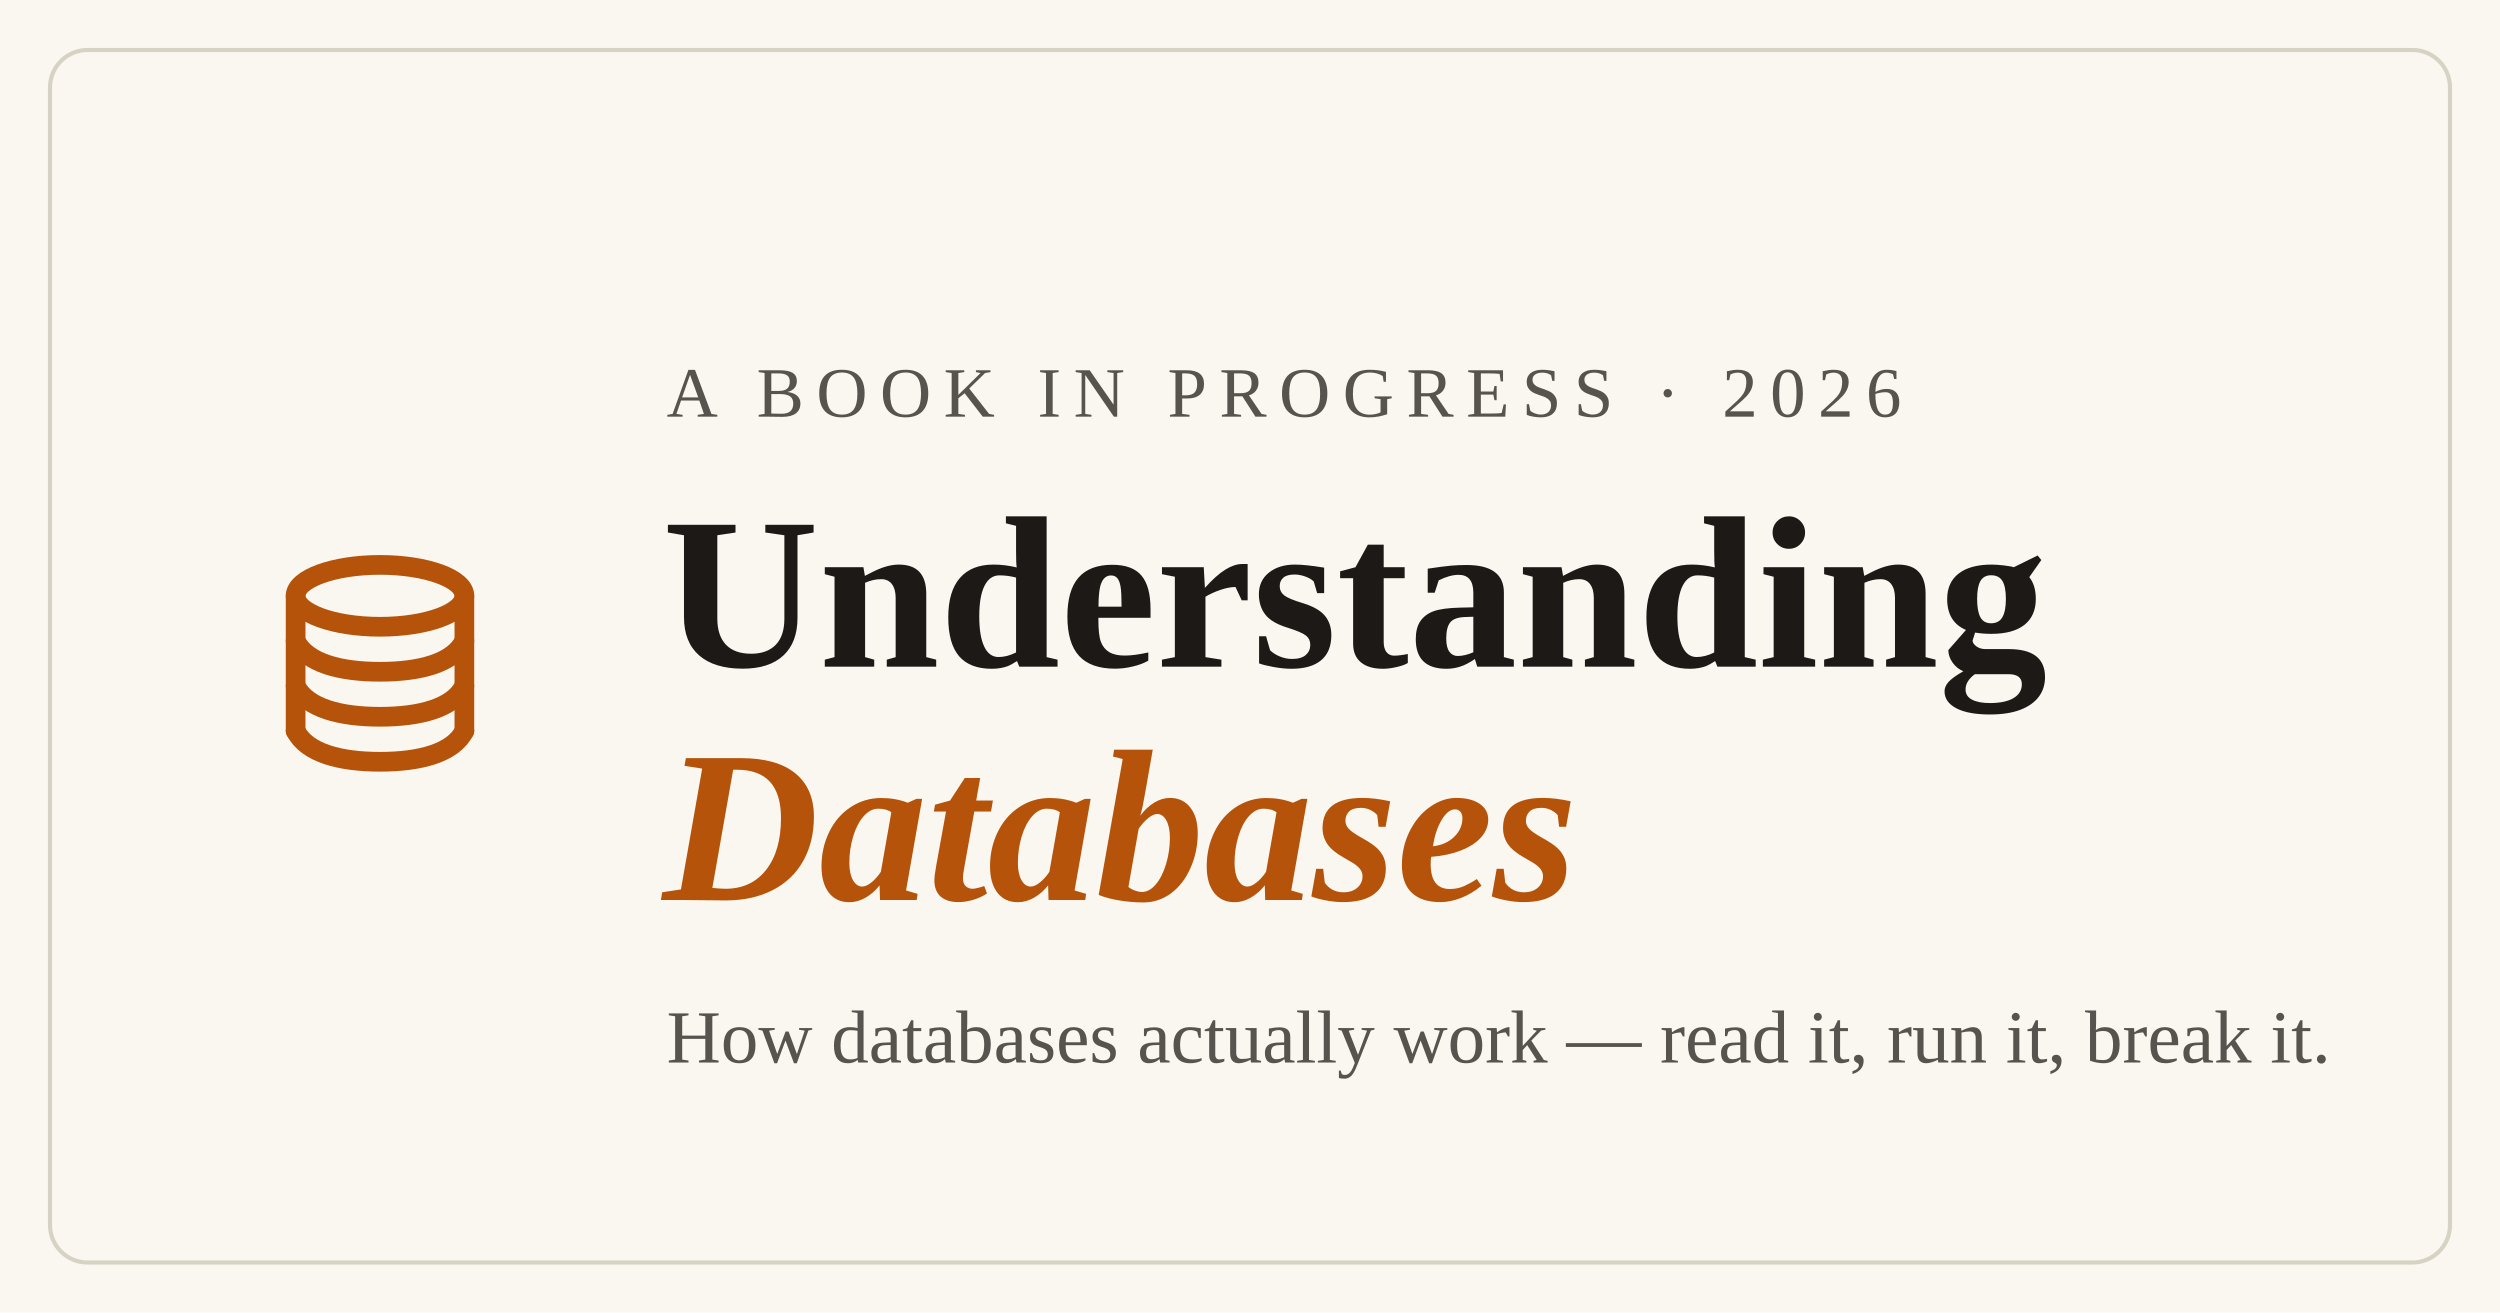
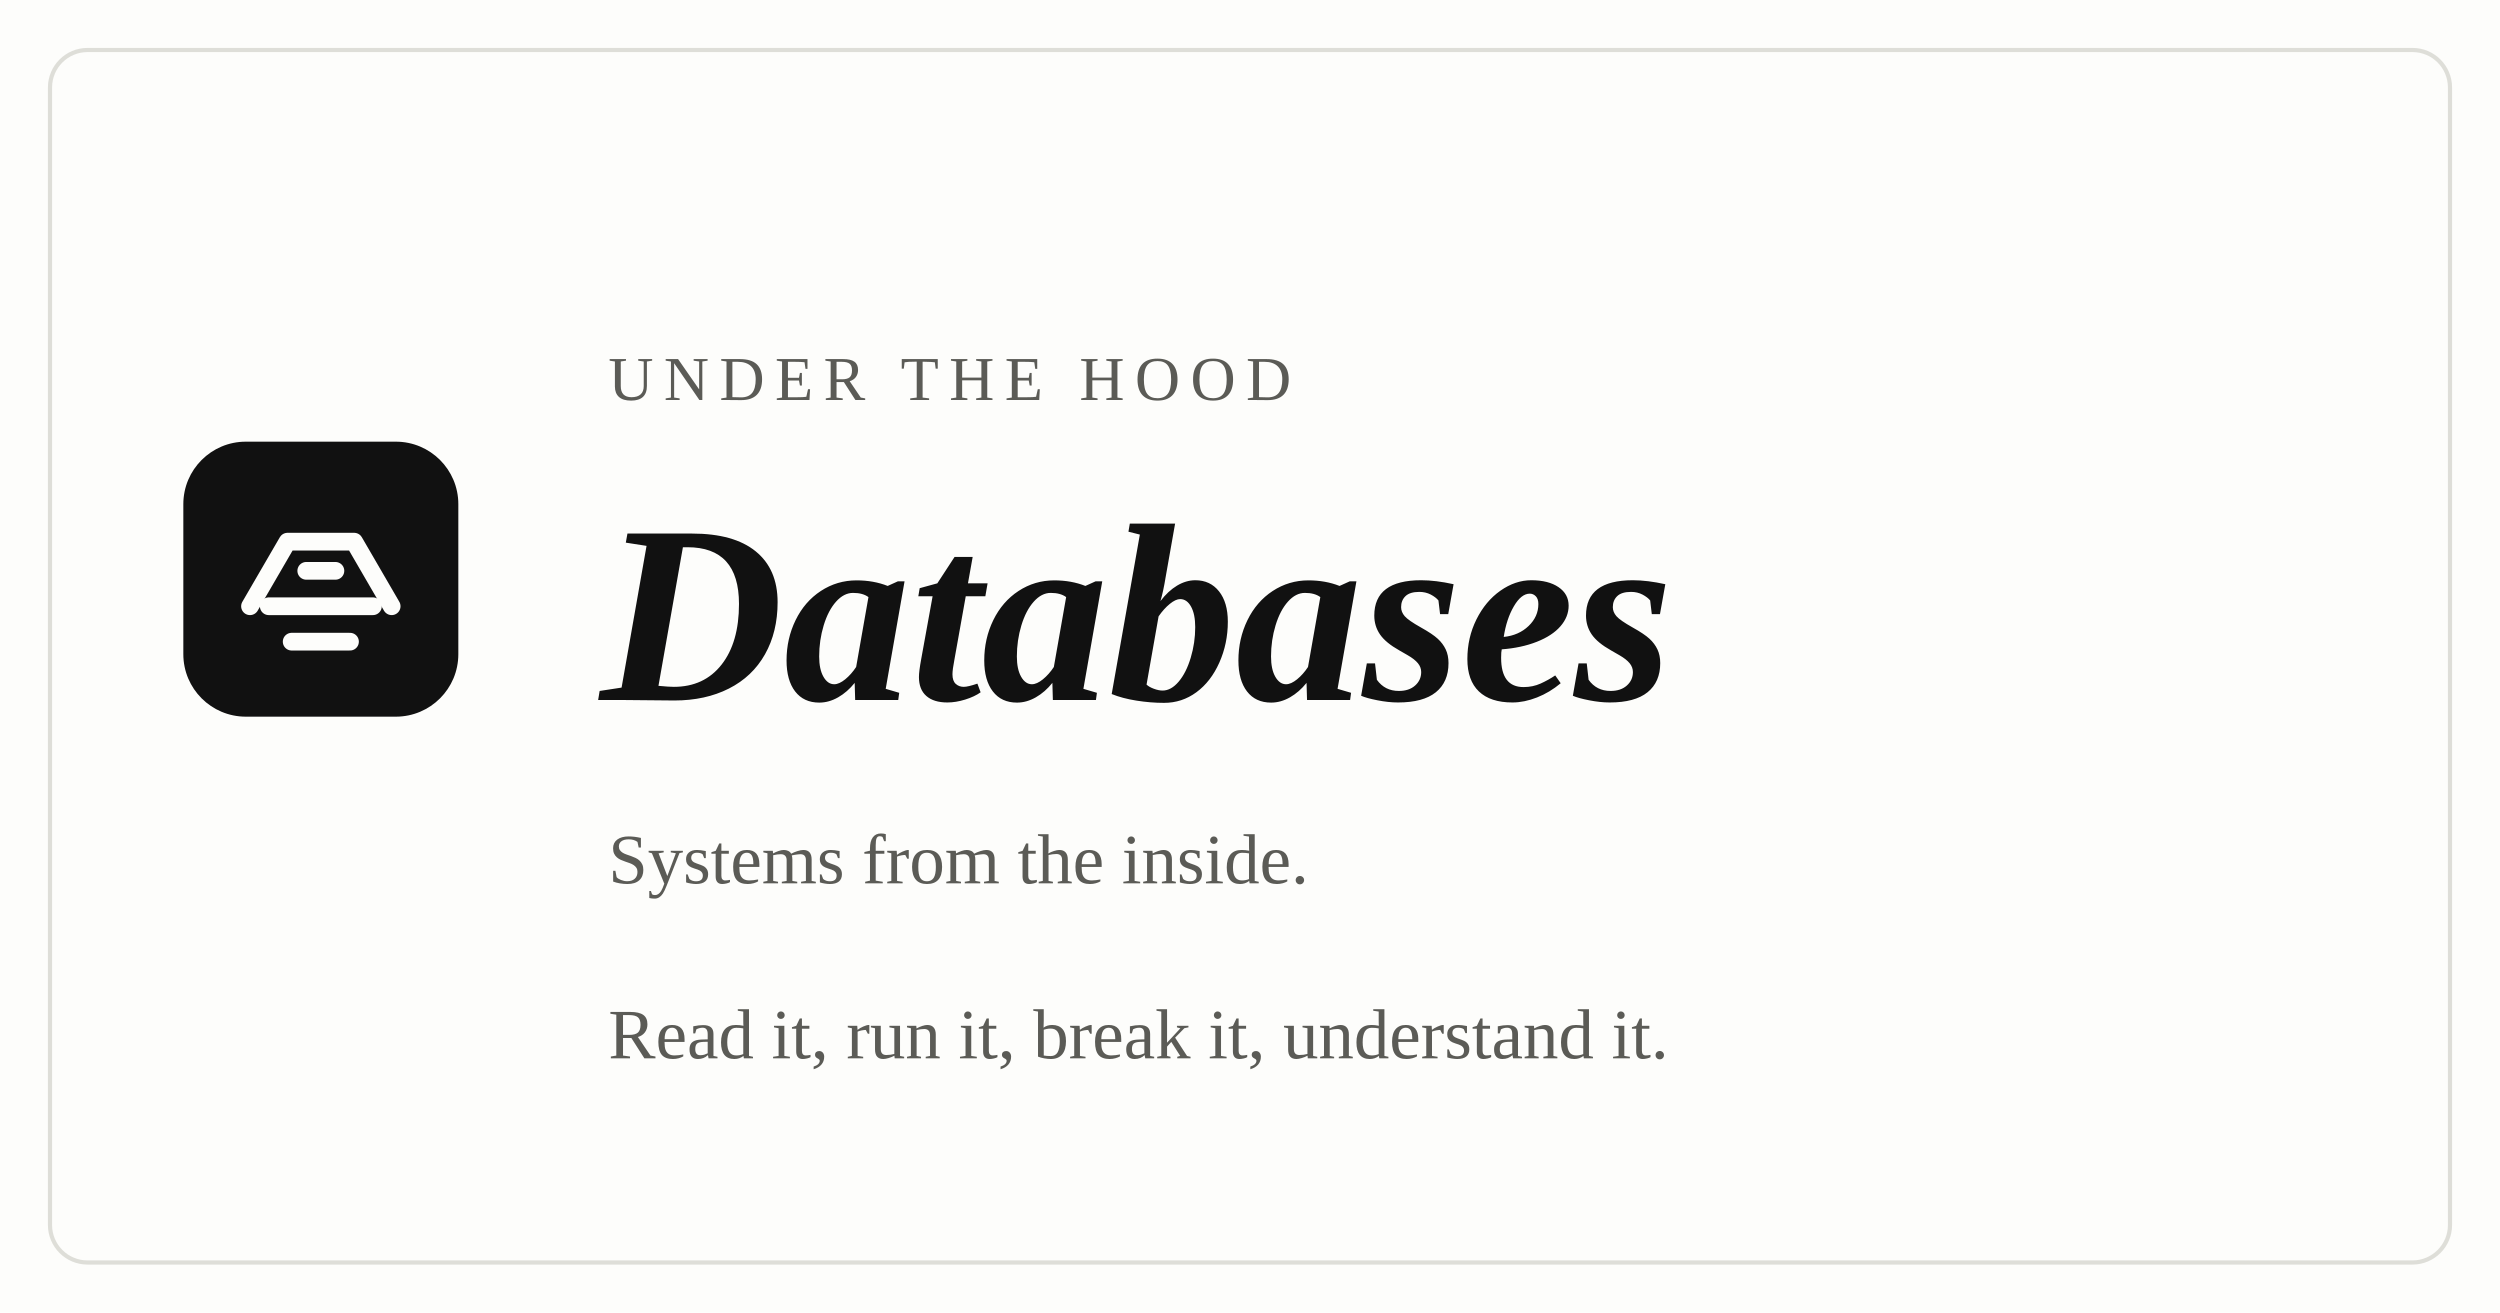
<svg xmlns="http://www.w3.org/2000/svg" viewBox="0 0 1200 630" font-family="Georgia, 'Times New Roman', serif">
-   <rect width="1200" height="630" fill="#faf7f0" />
-   <rect x="24" y="24" width="1152" height="582" rx="18" fill="none" stroke="#d6d3c4" stroke-width="2" />
-   <g transform="translate(96, 232) scale(1.35)" fill="none" stroke="#b45309" stroke-width="7" stroke-linecap="round" stroke-linejoin="round">
-     <ellipse cx="64" cy="40" rx="30" ry="11" />
-     <path d="M34 40 V88" />
-     <path d="M94 40 V88" />
-     <path d="M34 88 C 38 96, 50 99, 64 99 C 78 99, 90 96, 94 88" />
-     <path d="M34 56 C 38 64, 50 67, 64 67 C 78 67, 90 64, 94 56" />
-     <path d="M34 72 C 38 80, 50 83, 64 83 C 78 83, 90 80, 94 72" />
+   <rect width="1200" height="630" fill="#fdfdfb" />
+   <rect x="24" y="24" width="1152" height="582" rx="18" fill="none" stroke="#deded8" stroke-width="2" />
+   <g transform="translate(88 212)">
+     <rect width="132" height="132" rx="30" fill="#111111" />
+     <g fill="none" stroke="#fdfdfb" stroke-width="8.5" stroke-linecap="round" stroke-linejoin="round">
+       <path d="M32 79 L50 48 H82 L100 79" />
+       <path d="M41 79 H91" />
+       <path d="M52 96 H80" />
+       <path d="M59 62 H73" />
+     </g>
  </g>
-   <text x="320" y="200" font-size="34" letter-spacing="6" fill="#57534e">A BOOK IN PROGRESS · 2026</text>
-   <text x="318" y="320" font-size="104" font-weight="700" fill="#1c1917">Understanding</text>
-   <text x="318" y="432" font-size="104" font-weight="700" font-style="italic" fill="#b45309">Databases</text>
-   <text x="320" y="510" font-size="36" fill="#57534e">How databases actually work — read it, run it, break it.</text>
+   <text x="292" y="192" font-size="30" letter-spacing="5" fill="#5b5b56">UNDER THE HOOD</text>
+   <text x="288" y="336" font-size="122" font-weight="700" font-style="italic" fill="#111111">Databases</text>
+   <text x="292" y="424" font-size="34" fill="#5b5b56">Systems from the inside.</text>
+   <text x="292" y="508" font-size="34" fill="#5b5b56">Read it, run it, break it, understand it.</text>
</svg>
